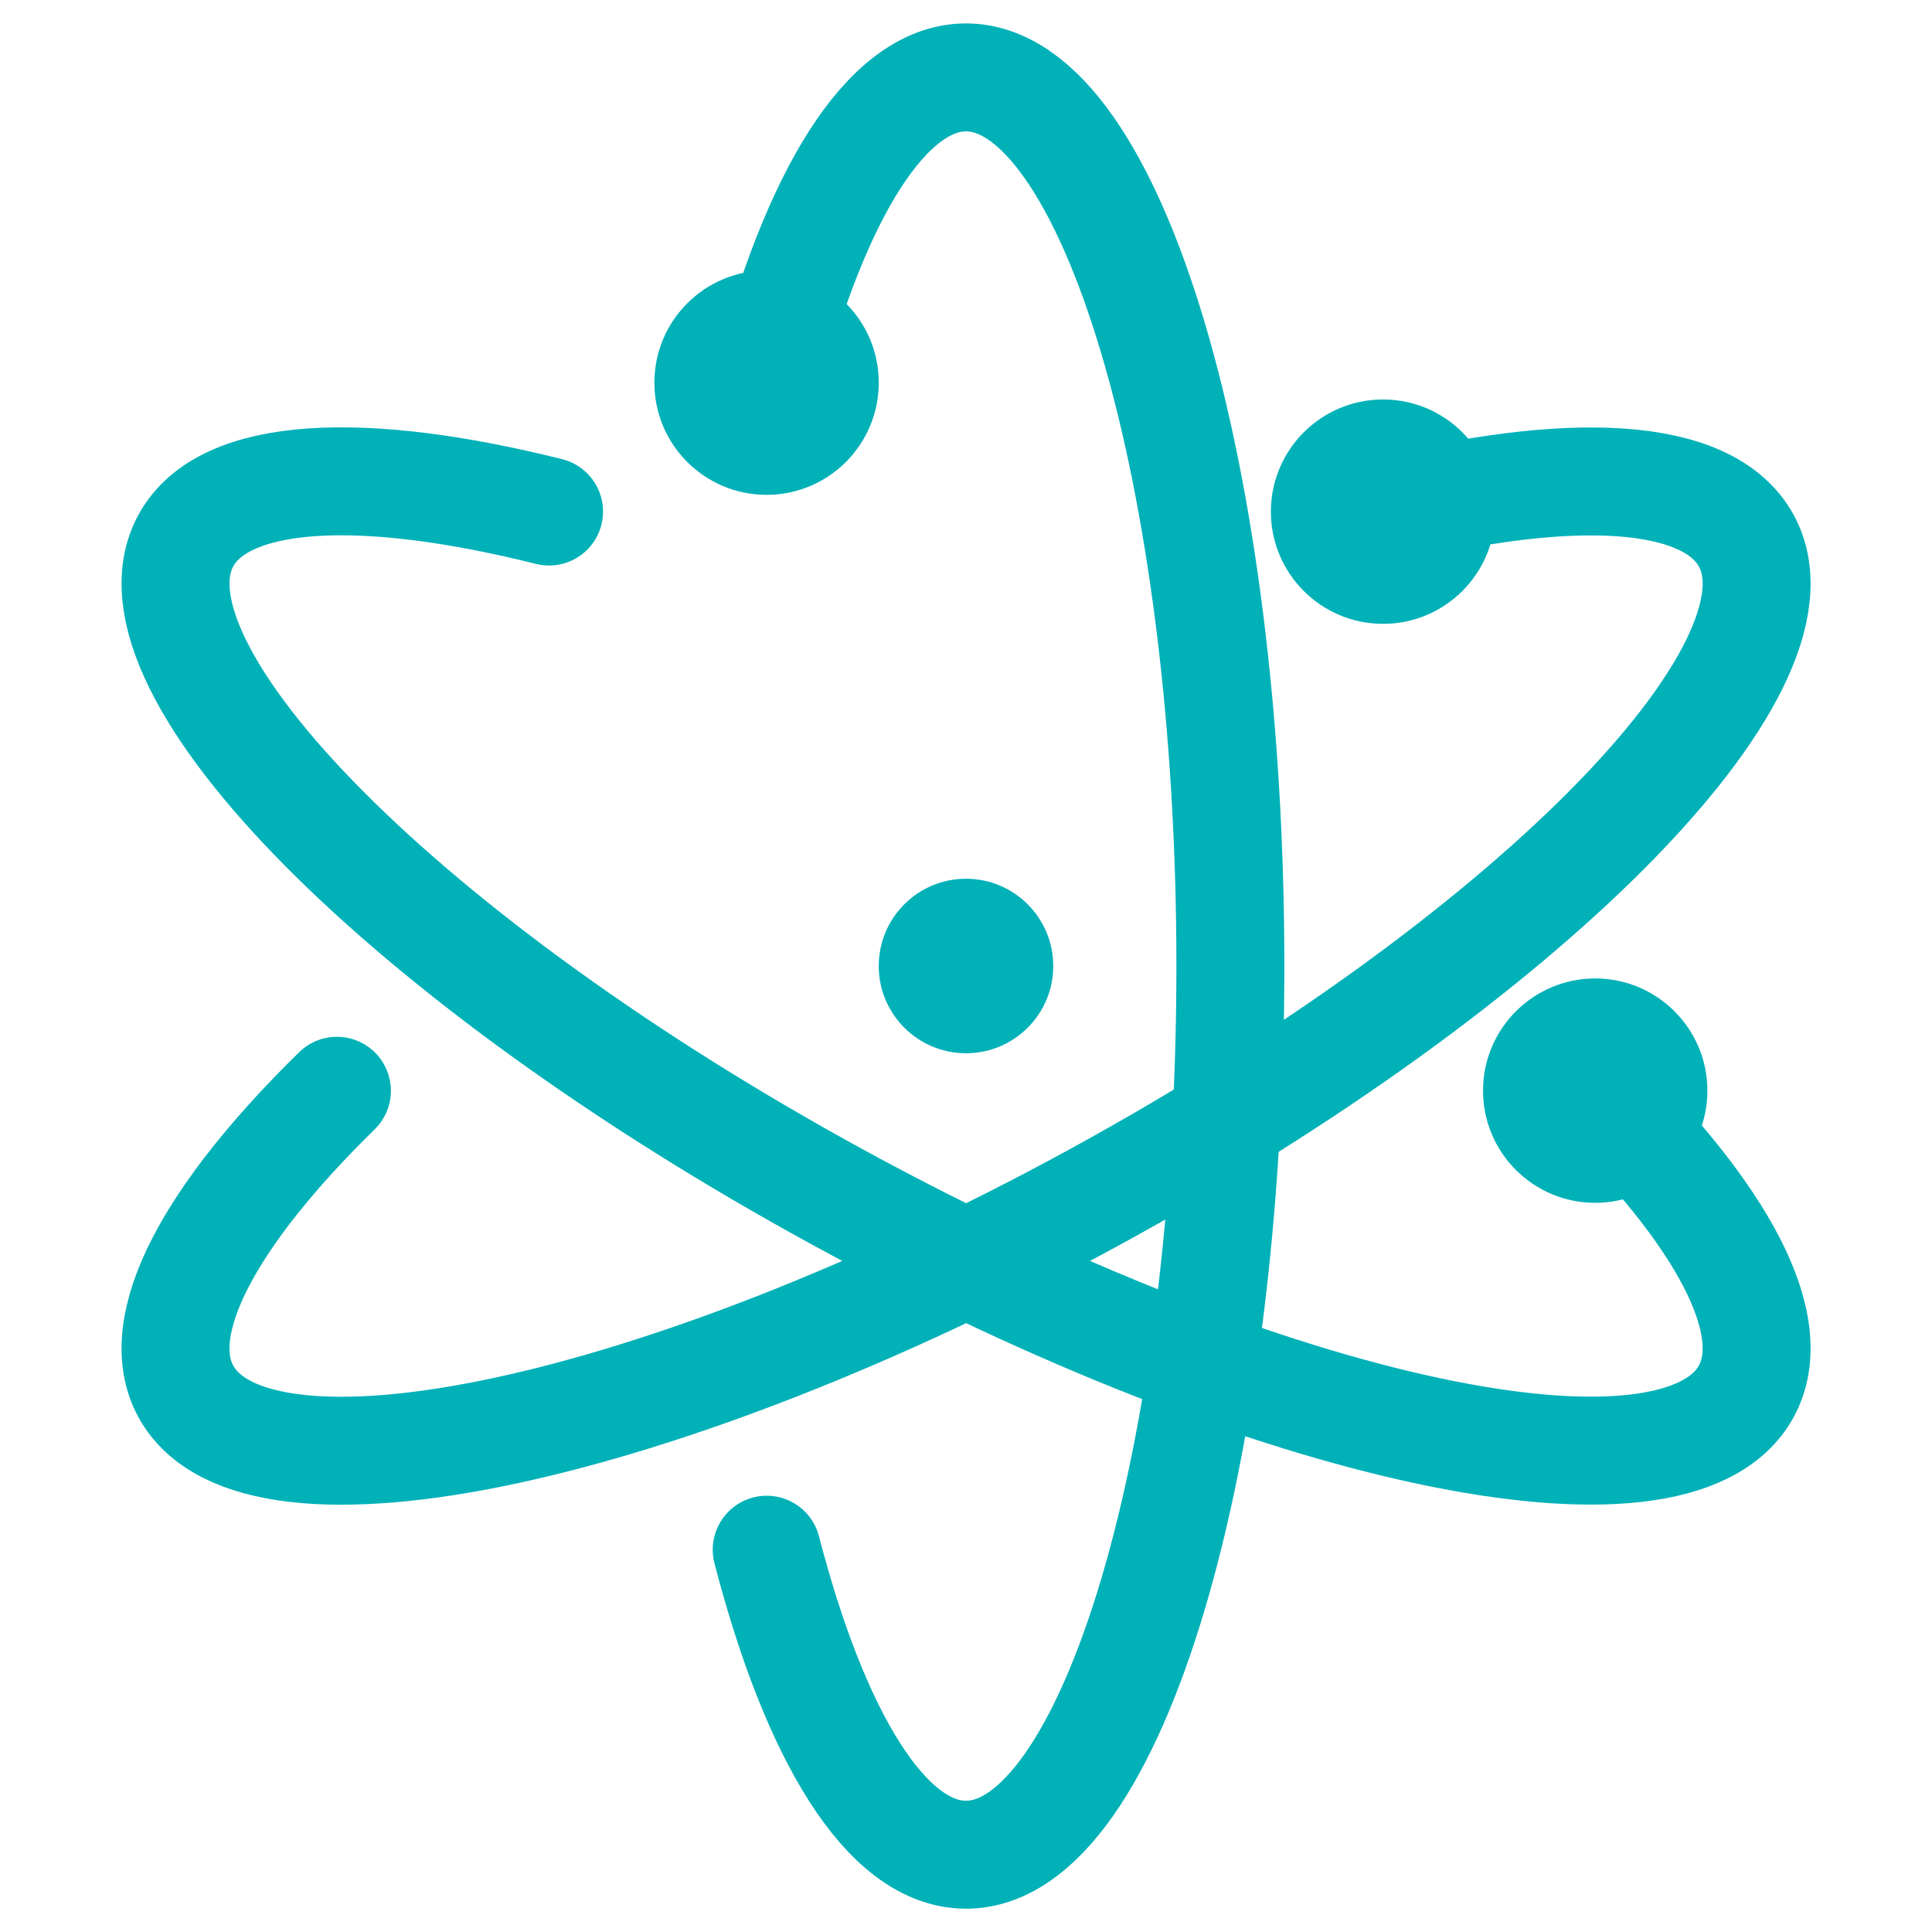
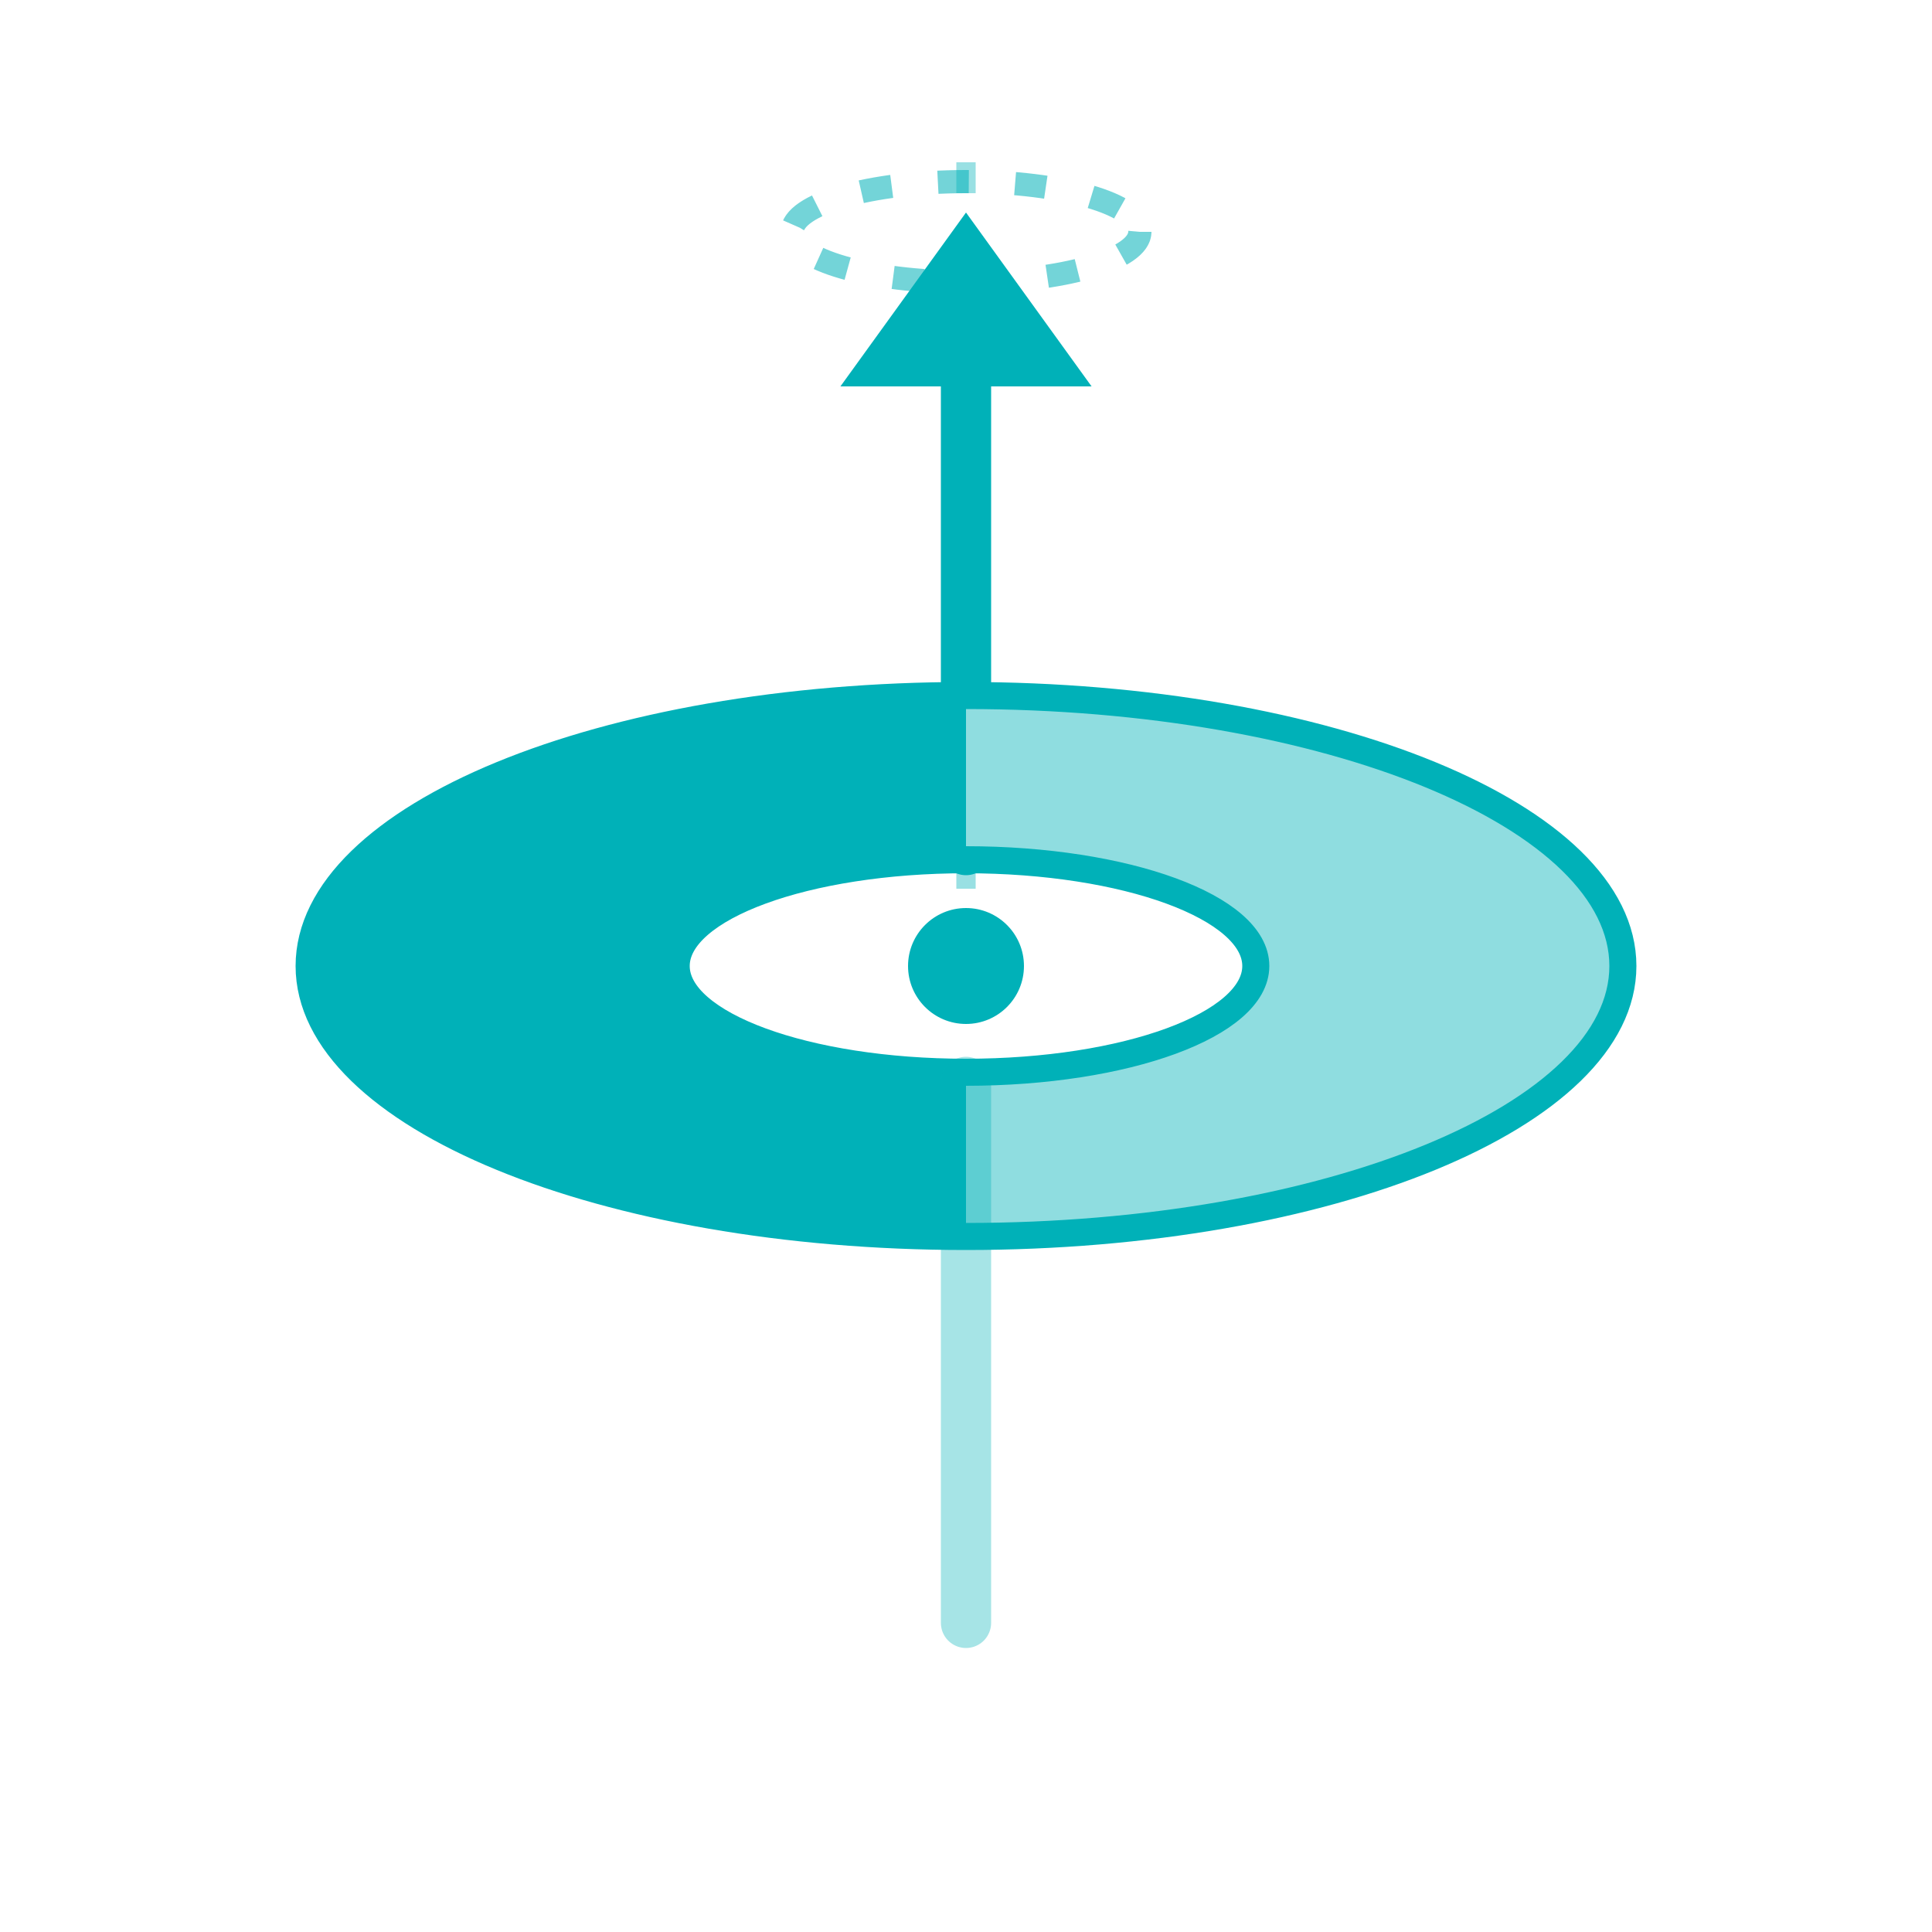
- <svg xmlns="http://www.w3.org/2000/svg" width="32" height="32" viewBox="0 0 140 155" fill="none">
-   <g fill="none" stroke="#00b1b8" stroke-linecap="round" stroke-width="8.66">
-     <path d="M54.01,124.33c3.89,14.99,9.61,24.47,15.99,24.47,11.71,0,21.21-31.92,21.21-71.29S81.71,6.21,70,6.21c-6.38,0-12.11,9.48-16,24.49" />
-     <path d="M19.53,87.51c-10.15,9.94-15.02,18.81-12.12,24.12,5.61,10.29,38.18,3.34,72.75-15.5,34.57-18.85,58.05-42.47,52.44-52.75-3.06-5.6-14.11-6.09-29.14-2.33" />
-     <path d="M36.55,41.04c-15.03-3.76-26.09-3.27-29.14,2.33-5.61,10.29,17.87,33.9,52.44,52.75,34.57,18.85,67.14,25.79,72.75,15.5,2.9-5.31-1.97-14.19-12.12-24.12" />
+ <svg xmlns="http://www.w3.org/2000/svg" viewBox="0 0 100 100" fill="none">
+   <defs>
+     <clipPath id="k">
+       <path clip-rule="evenodd" d="M16,50 A34,14 0 1 1 84,50 A34,14 0 1 1 16,50 Z M35,50 A15,5.5 0 1 1 65,50 A15,5.5 0 1 1 35,50 Z" />
+     </clipPath>
+   </defs>
+   <style>.spin{transform-origin:50px 50px;animation:s 3s linear infinite}@keyframes s{to{transform:rotate(360deg)}}.pre{transform-origin:50px 50px;animation:p 4s ease-in-out infinite}@keyframes p{0%,100%{transform:rotate(-14deg)}50%{transform:rotate(14deg)}}.lift{transform-origin:50px 50px;animation:l 4s ease-in-out infinite}@keyframes l{0%,50%,100%{transform:scaleY(1)}25%{transform:scaleY(.94)}75%{transform:scaleY(1.06)}}@media (prefers-reduced-motion:reduce){*{animation:none!important}}</style>
+   <ellipse cx="50" cy="12" rx="9" ry="2.6" stroke="#00b1b8" stroke-width="1.2" stroke-dasharray="1.6 2.4" opacity=".55" />
+   <path d="M50,50 V8" stroke="#00b1b8" stroke-width="1" stroke-dasharray="1.6 2.4" opacity=".4" />
+   <g class="pre">
+     <g class="lift">
+       <path d="M50,44 V14" stroke="#00b1b8" stroke-width="2.6" stroke-linecap="round" />
+       <path d="M43.5,20 L50,11 L56.5,20 Z" fill="#00b1b8" />
+       <g clip-path="url(#k)">
+         <rect x="0" y="0" width="100" height="100" fill="#00b1b8" />
+         <g transform="translate(50 50) scale(1 .41) translate(-50 -50)">
+           <g class="spin">
+             <rect x="50" y="-40" width="80" height="180" fill="#8fdde0" />
+           </g>
+         </g>
+       </g>
+       <path d="M16,50 A34,14 0 1 1 84,50 A34,14 0 1 1 16,50 Z M35,50 A15,5.5 0 1 1 65,50 A15,5.5 0 1 1 35,50 Z" fill-rule="evenodd" stroke="#00b1b8" stroke-width="1.4" />
+       <path d="M50,56 V84" stroke="#00b1b8" stroke-width="2.6" stroke-linecap="round" opacity=".35" />
+     </g>
  </g>
-   <g fill="#00b1b8">
-     <circle cx="54" cy="30.7" r="9" />
-     <circle cx="103.46" cy="41.05" r="9" />
-     <circle cx="120.48" cy="87.5" r="9" />
-     <circle cx="70" cy="77.5" r="7" />
-   </g>
+   <circle cx="50" cy="50" r="3" fill="#00b1b8" />
</svg>
